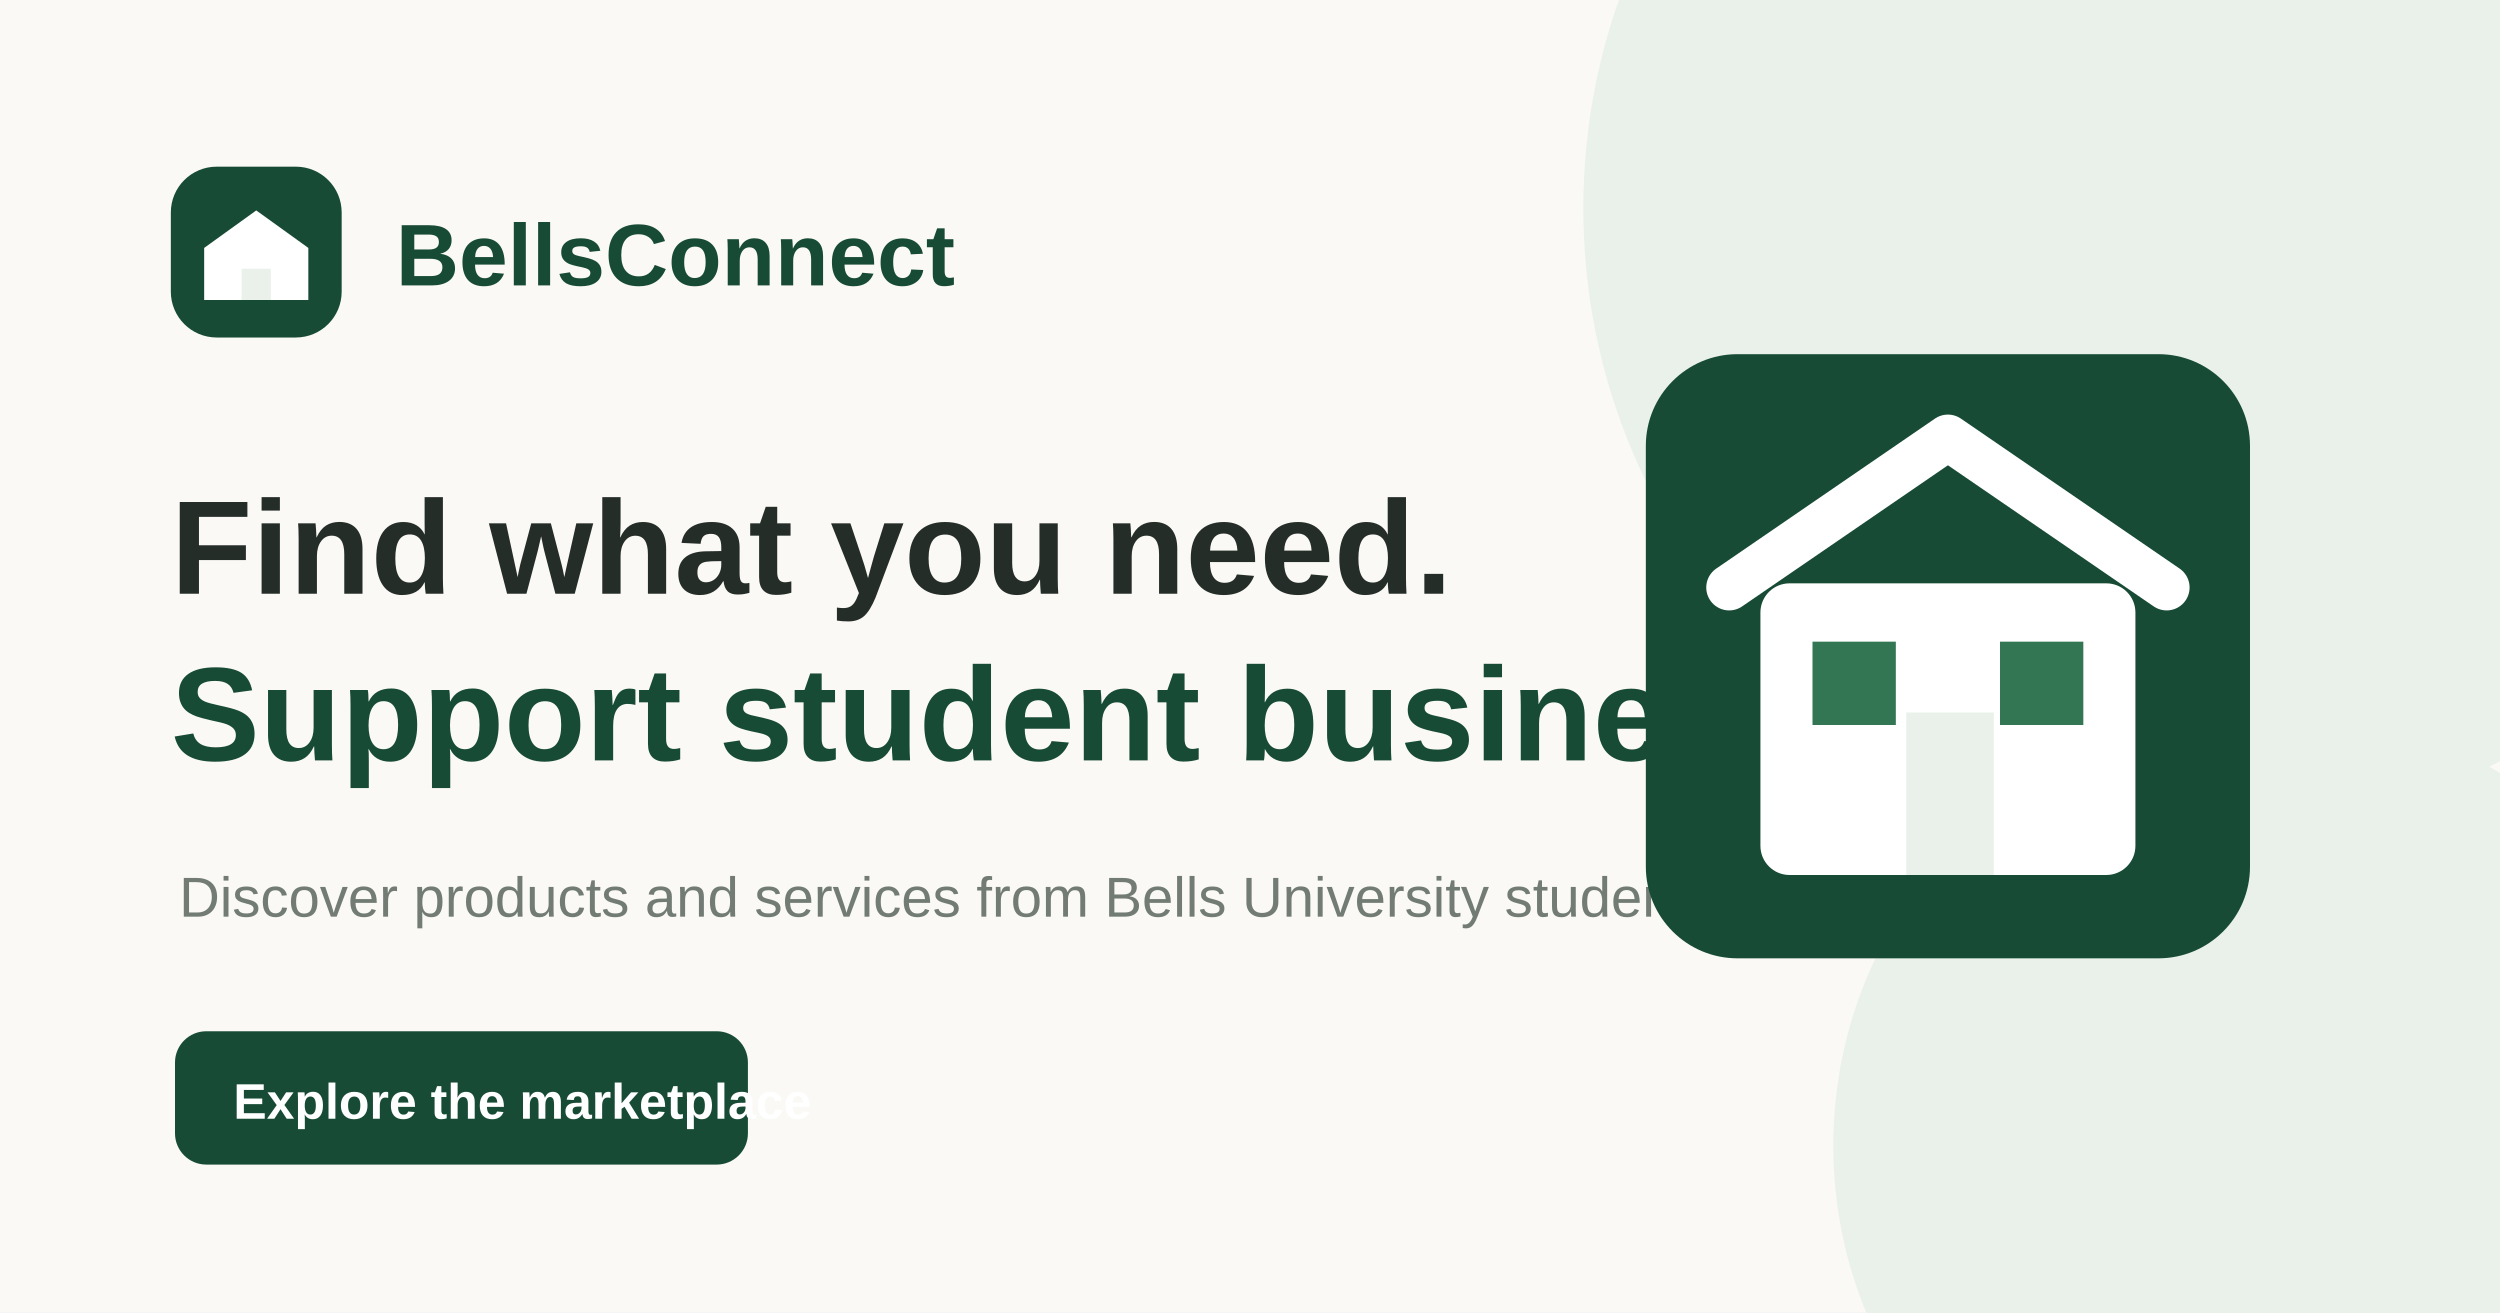
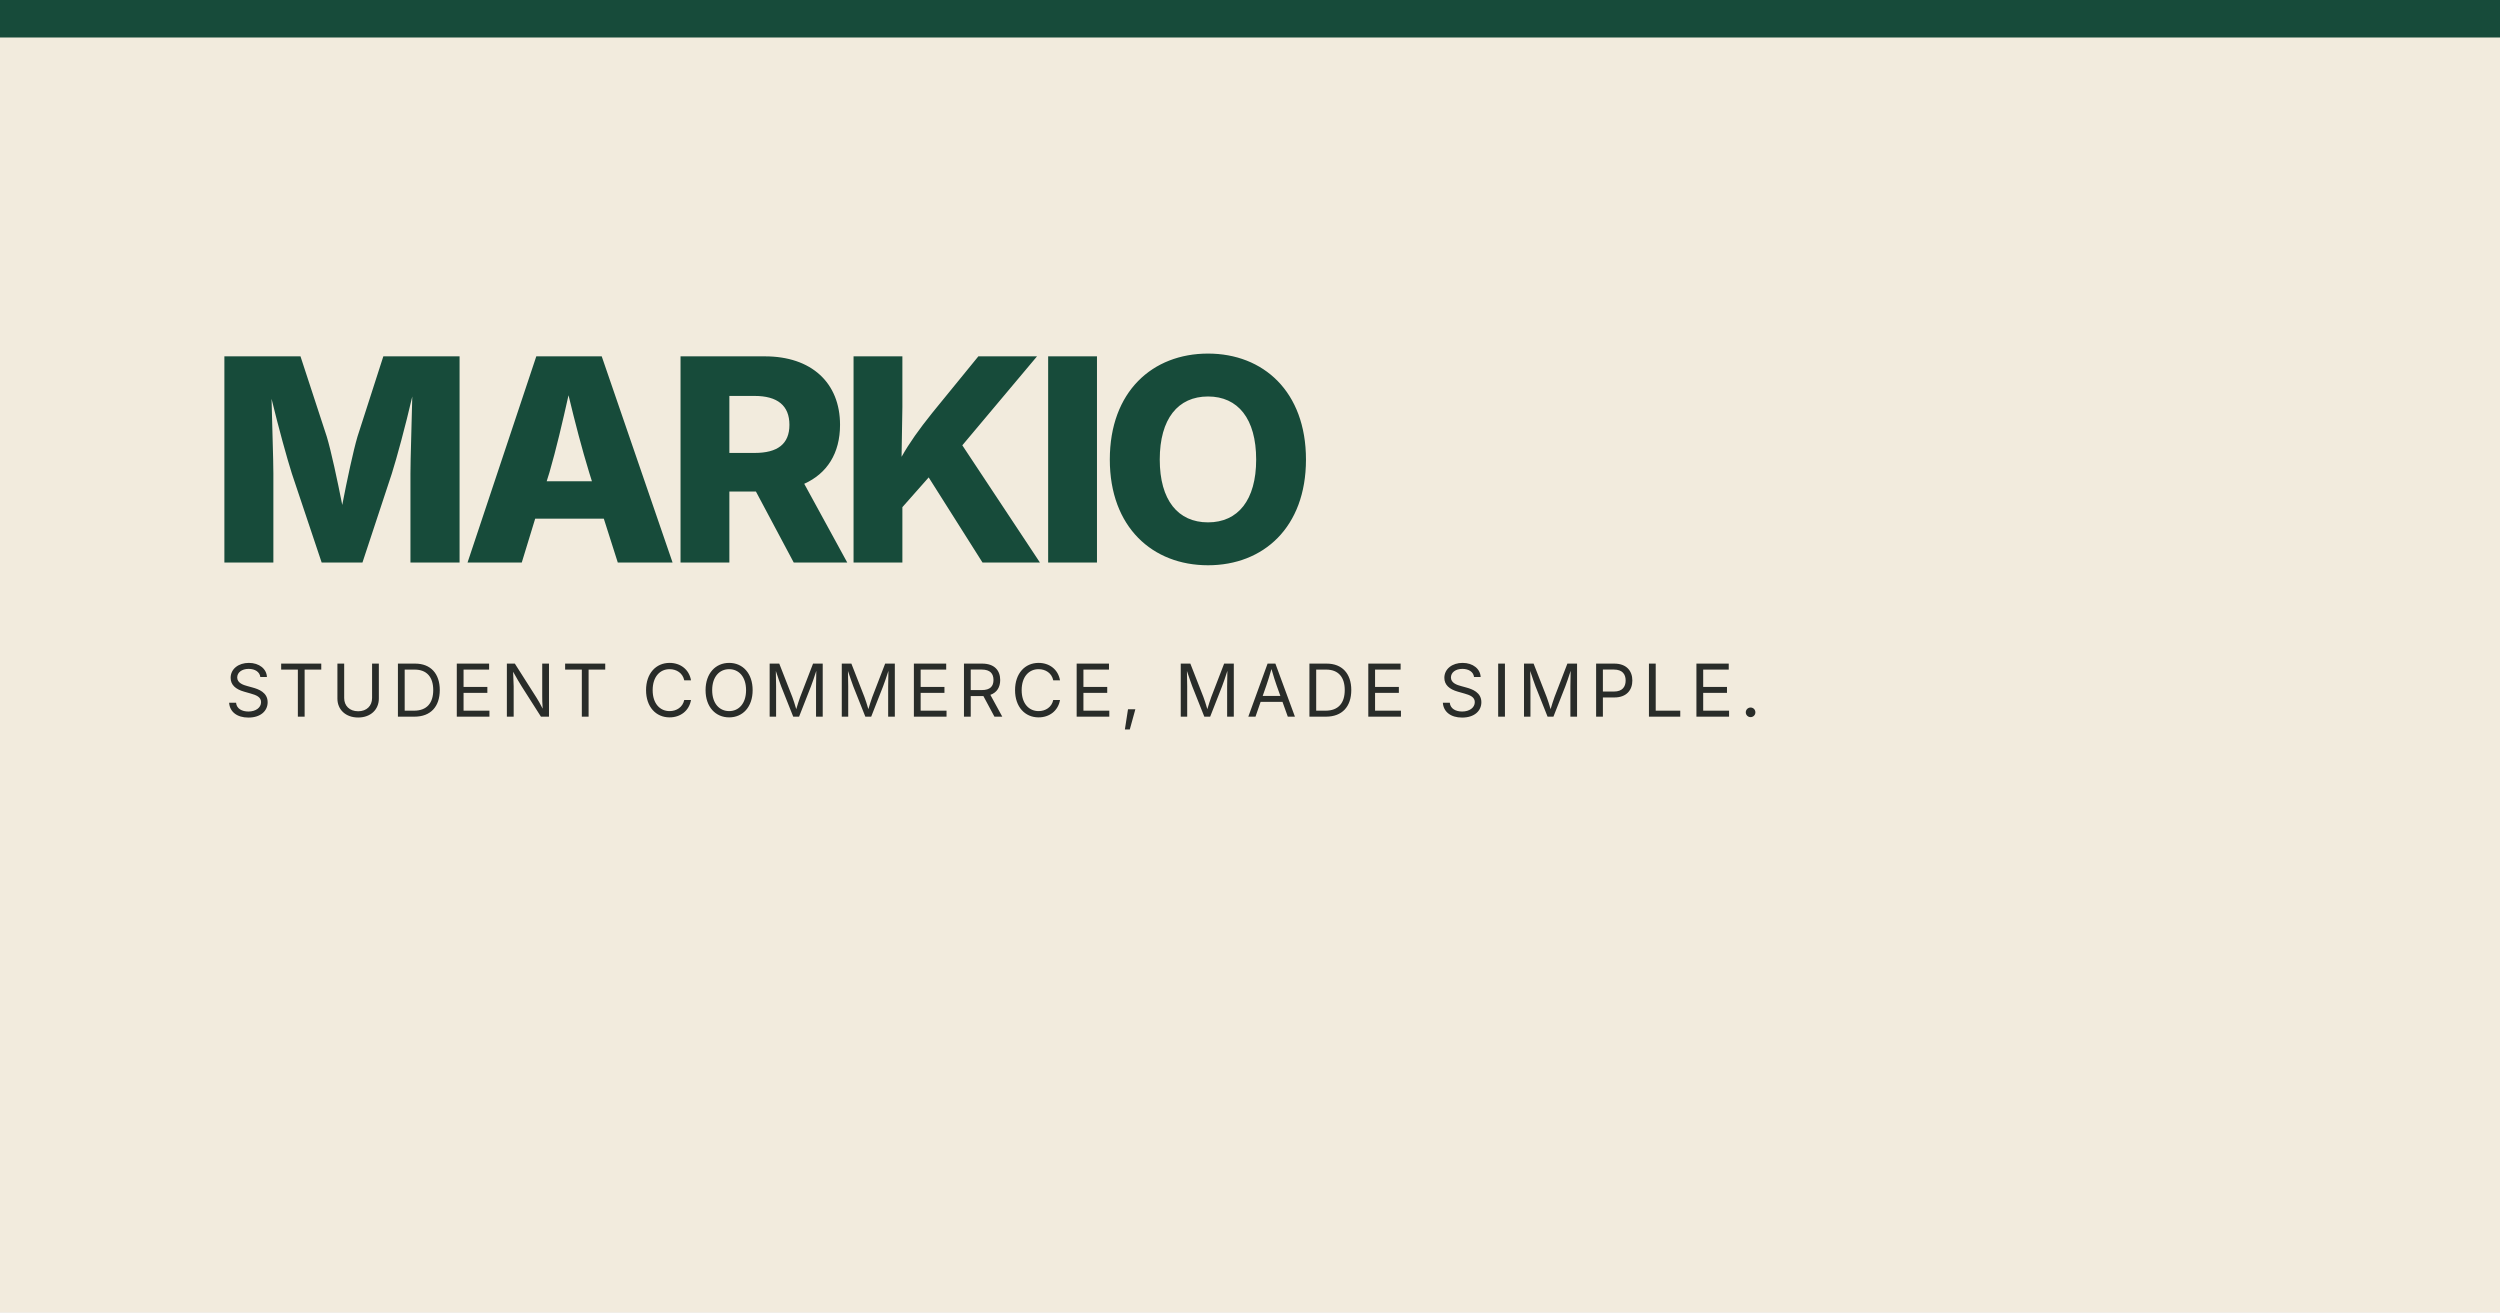
- <svg xmlns="http://www.w3.org/2000/svg" width="1200" height="630" viewBox="0 0 1200 630">
-   <rect width="1200" height="630" fill="#faf9f5" />
-   <circle cx="1060" cy="100" r="300" fill="#e9f1ea" />
-   <circle cx="1090" cy="550" r="210" fill="#e9f1ea" />
-   <rect x="82" y="80" width="82" height="82" rx="22" fill="#174b35" />
-   <path d="M98 119 123 101l25 18v25h-50z" fill="#fff" />
-   <path d="M116 144v-15h14v15" fill="#e9f1ea" />
-   <text x="190" y="137" font-family="Arial,sans-serif" font-size="42" font-weight="700" fill="#174b35">BellsConnect</text>
-   <text x="82" y="285" font-family="Arial,sans-serif" font-size="64" font-weight="700" fill="#252d29">Find what you need.</text>
-   <text x="82" y="365" font-family="Arial,sans-serif" font-size="64" font-weight="700" fill="#174b35">Support student businesses.</text>
-   <text x="86" y="440" font-family="Arial,sans-serif" font-size="27" fill="#727c75">Discover products and services from Bells University students.</text>
-   <rect x="84" y="495" width="275" height="64" rx="15" fill="#174b35" />
-   <text x="112" y="537" font-family="Arial,sans-serif" font-size="24" font-weight="700" fill="#fff">Explore the marketplace</text>
-   <g transform="translate(790 170)">
-     <rect width="290" height="290" rx="44" fill="#174b35" />
-     <path d="M40 112 145 40l105 72" fill="none" stroke="#fff" stroke-width="22" stroke-linecap="round" stroke-linejoin="round" />
-     <rect x="55" y="110" width="180" height="140" rx="14" fill="#fff" />
-     <path d="M125 250v-78h42v78" fill="#e9f1ea" />
-     <path d="M80 138h40v40H80zm90 0h40v40h-40z" fill="#327653" />
-   </g>
+ <svg xmlns="http://www.w3.org/2000/svg" viewBox="0 0 1200 630">
+   <rect width="1200" height="630" fill="#F2EBDD" />
+   <path d="M0 0h1200v18H0z" fill="#174B3A" />
+   <text x="100" y="270" fill="#174B3A" font-family="Manrope,Inter,Arial,sans-serif" font-size="136" font-weight="800" letter-spacing="-7">MARKIO</text>
+   <text x="108" y="344" fill="#292C29" font-family="Inter,Arial,sans-serif" font-size="35" letter-spacing="3">STUDENT COMMERCE, MADE SIMPLE.</text>
</svg>
